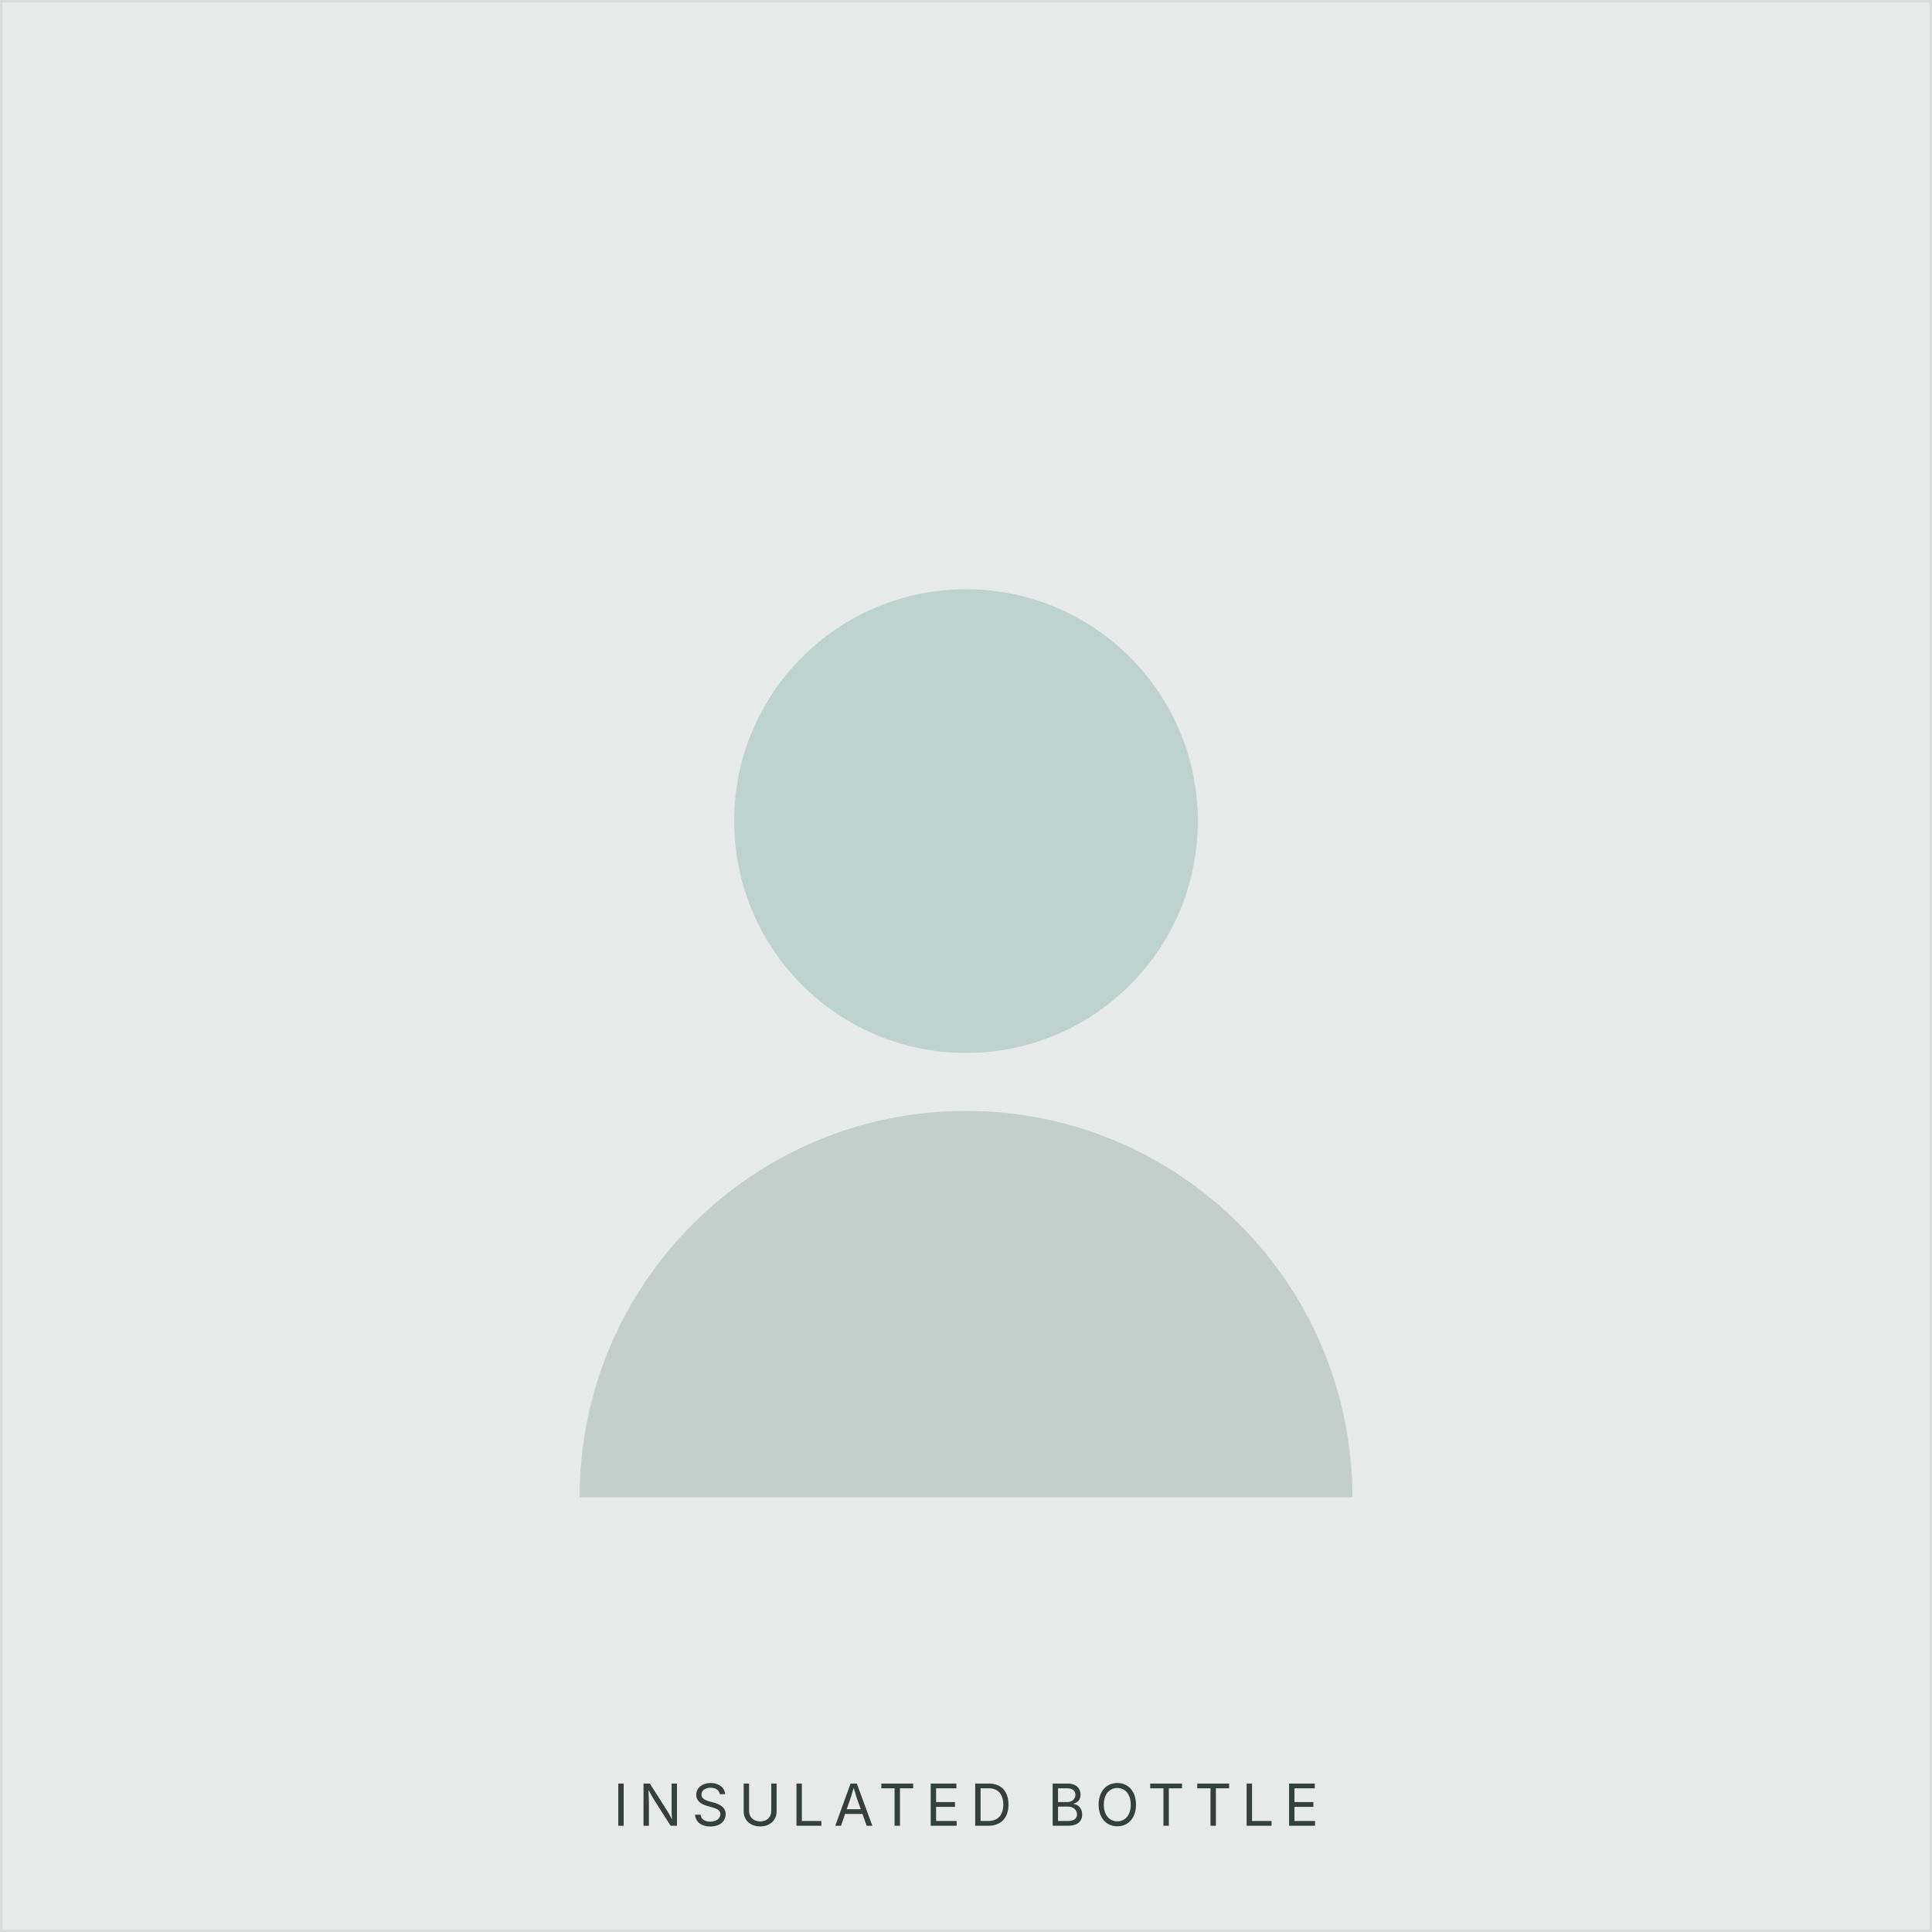
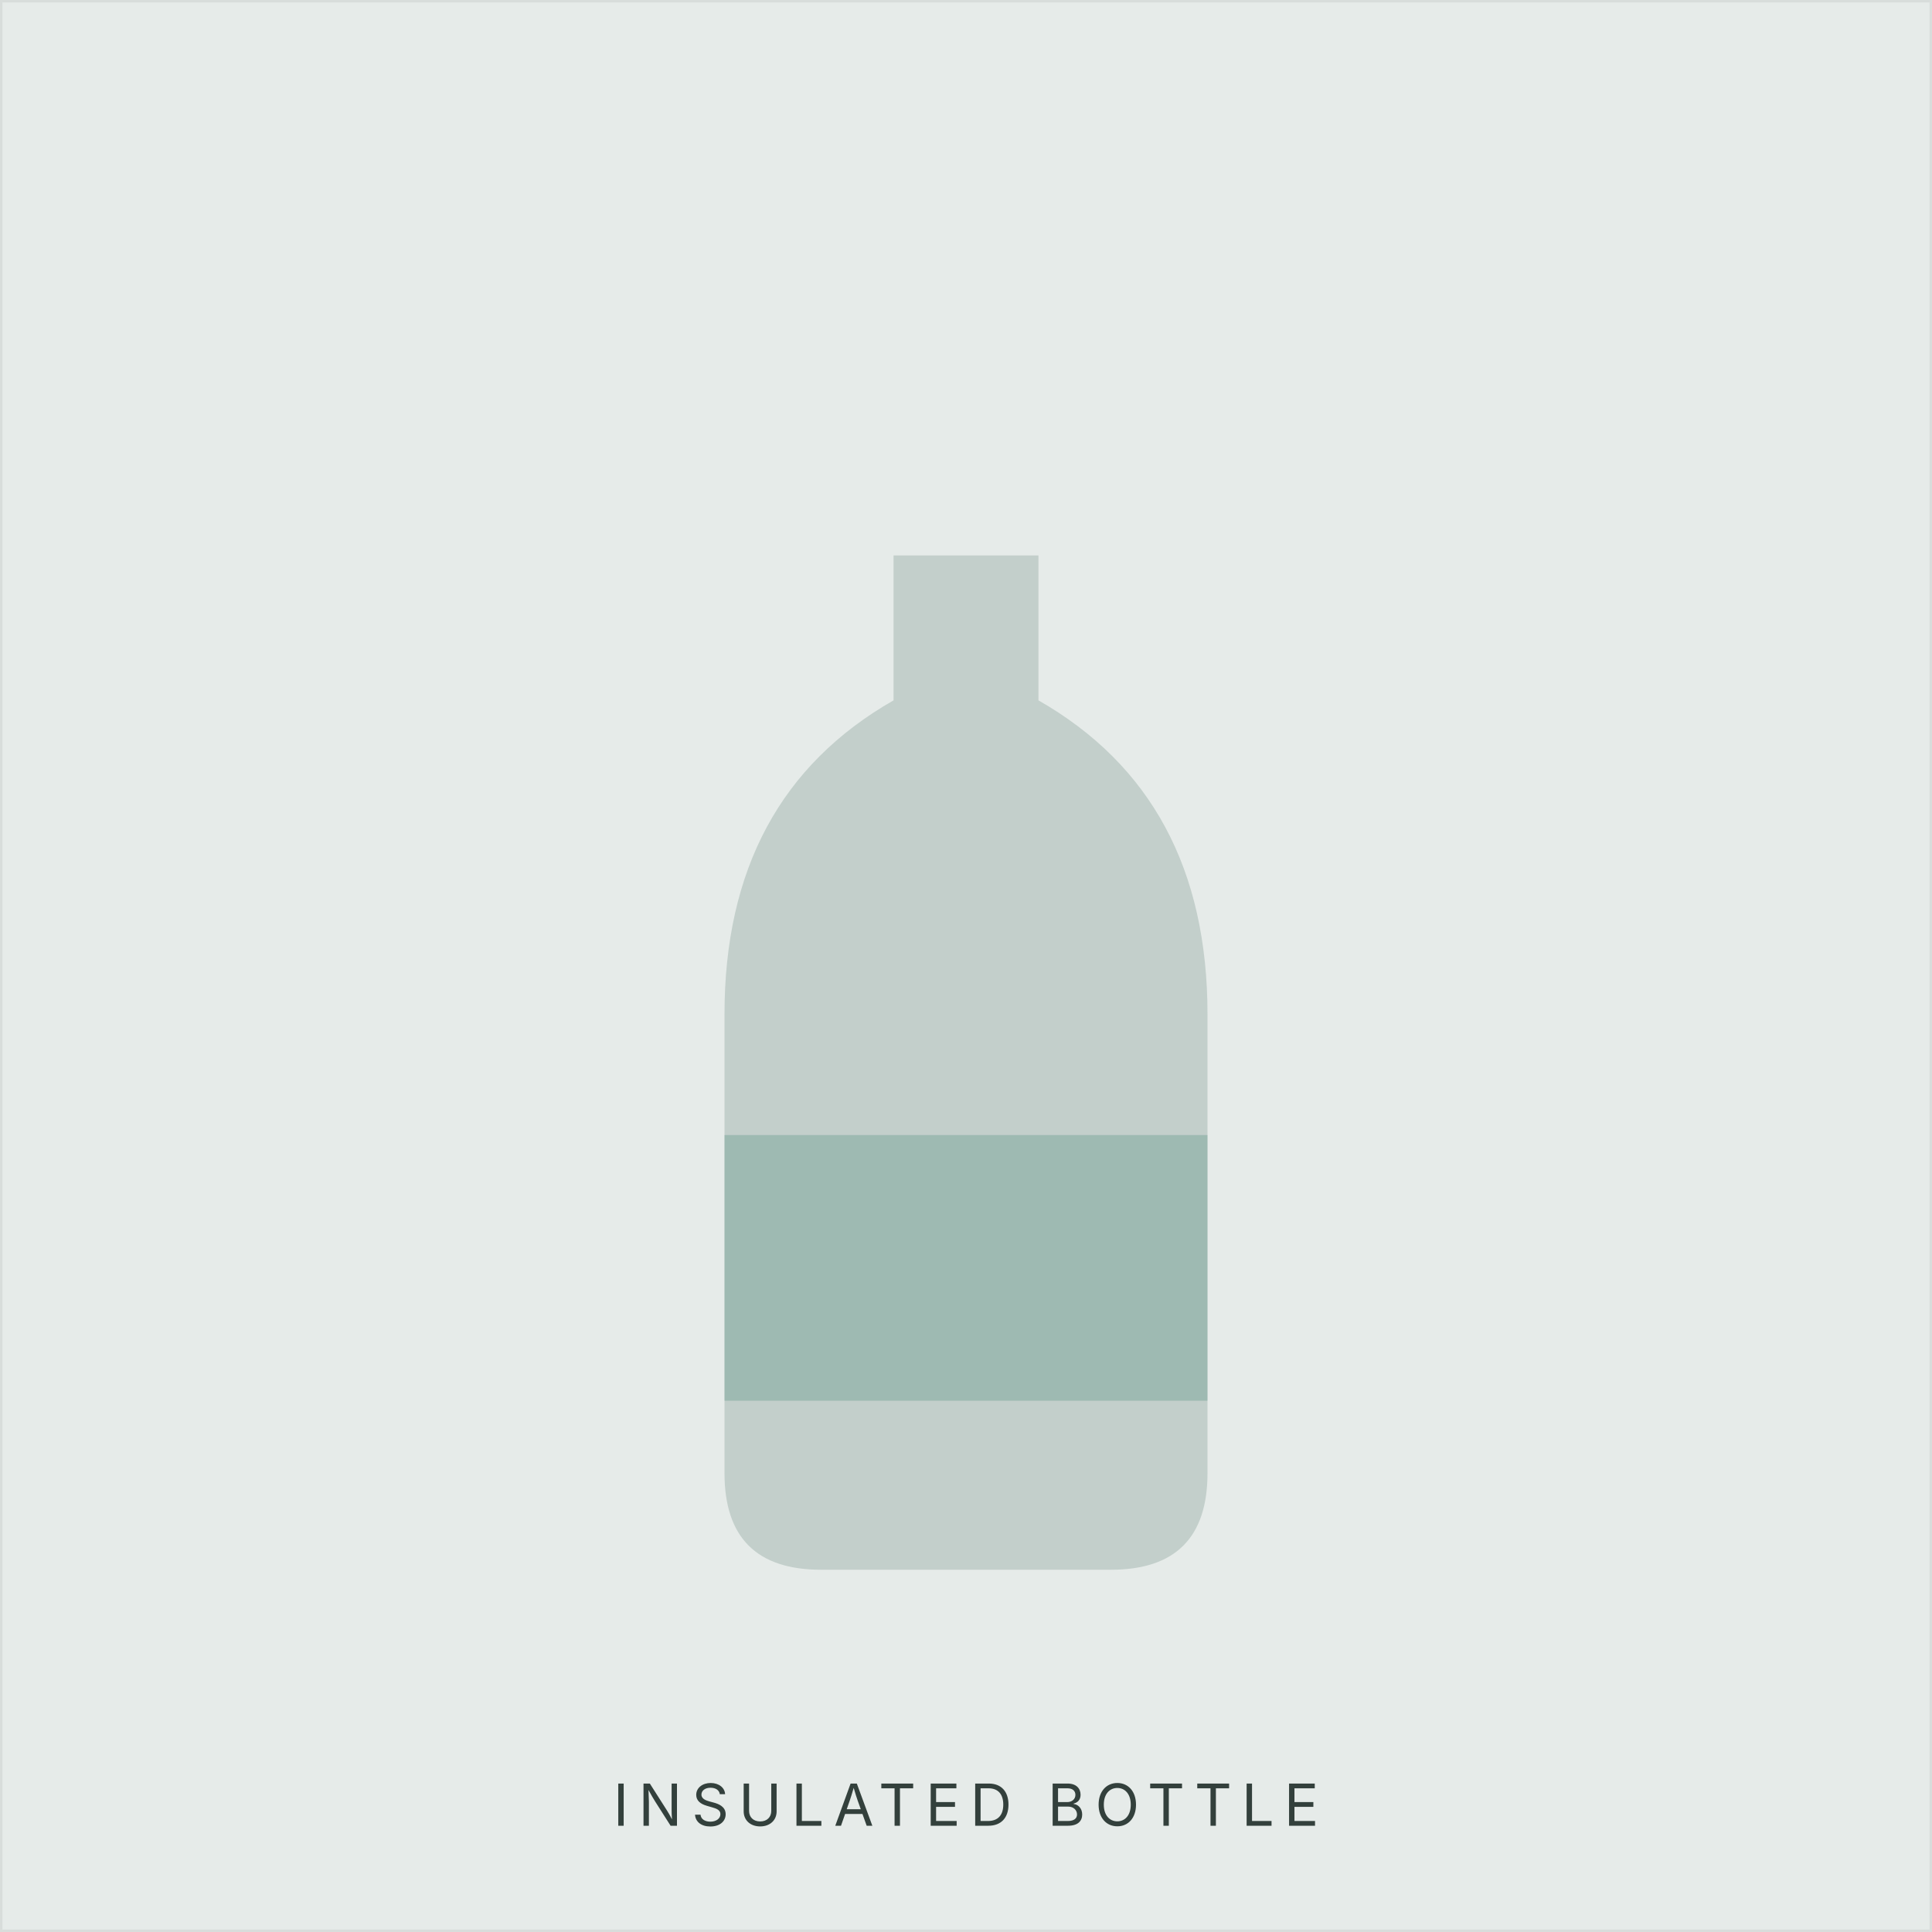
<svg xmlns="http://www.w3.org/2000/svg" viewBox="0 0 800 800" width="800" height="800" role="img" aria-label="Insulated Bottle">
  <rect width="800" height="800" fill="#e6ebe9" />
-   <path d="M240 620 A160 160 0 0 1 560 620 Z" fill="#c3cfcb" />
-   <circle cx="400" cy="340" r="96" fill="#0b6252" opacity="0.18" />
+   <path d="M370 230 h60 v60 q70 40 70 130 v190 q0 40 -40 40 h-120 q-40 0 -40 -40 v-190 q0 -90 70 -130 z" fill="#c3cfcb" />
+   <rect x="300" y="470" width="200" height="110" fill="#0b6252" opacity="0.2" />
  <rect x="0" y="712" width="800" height="88" fill="#e6ebe9" />
  <text x="400" y="756" text-anchor="middle" font-family="Inter, system-ui, sans-serif" font-size="24" letter-spacing="4" fill="#33403c">INSULATED BOTTLE</text>
  <rect x="0" y="0" width="800" height="800" fill="none" stroke="rgba(0,0,0,0.06)" stroke-width="2" />
</svg>
